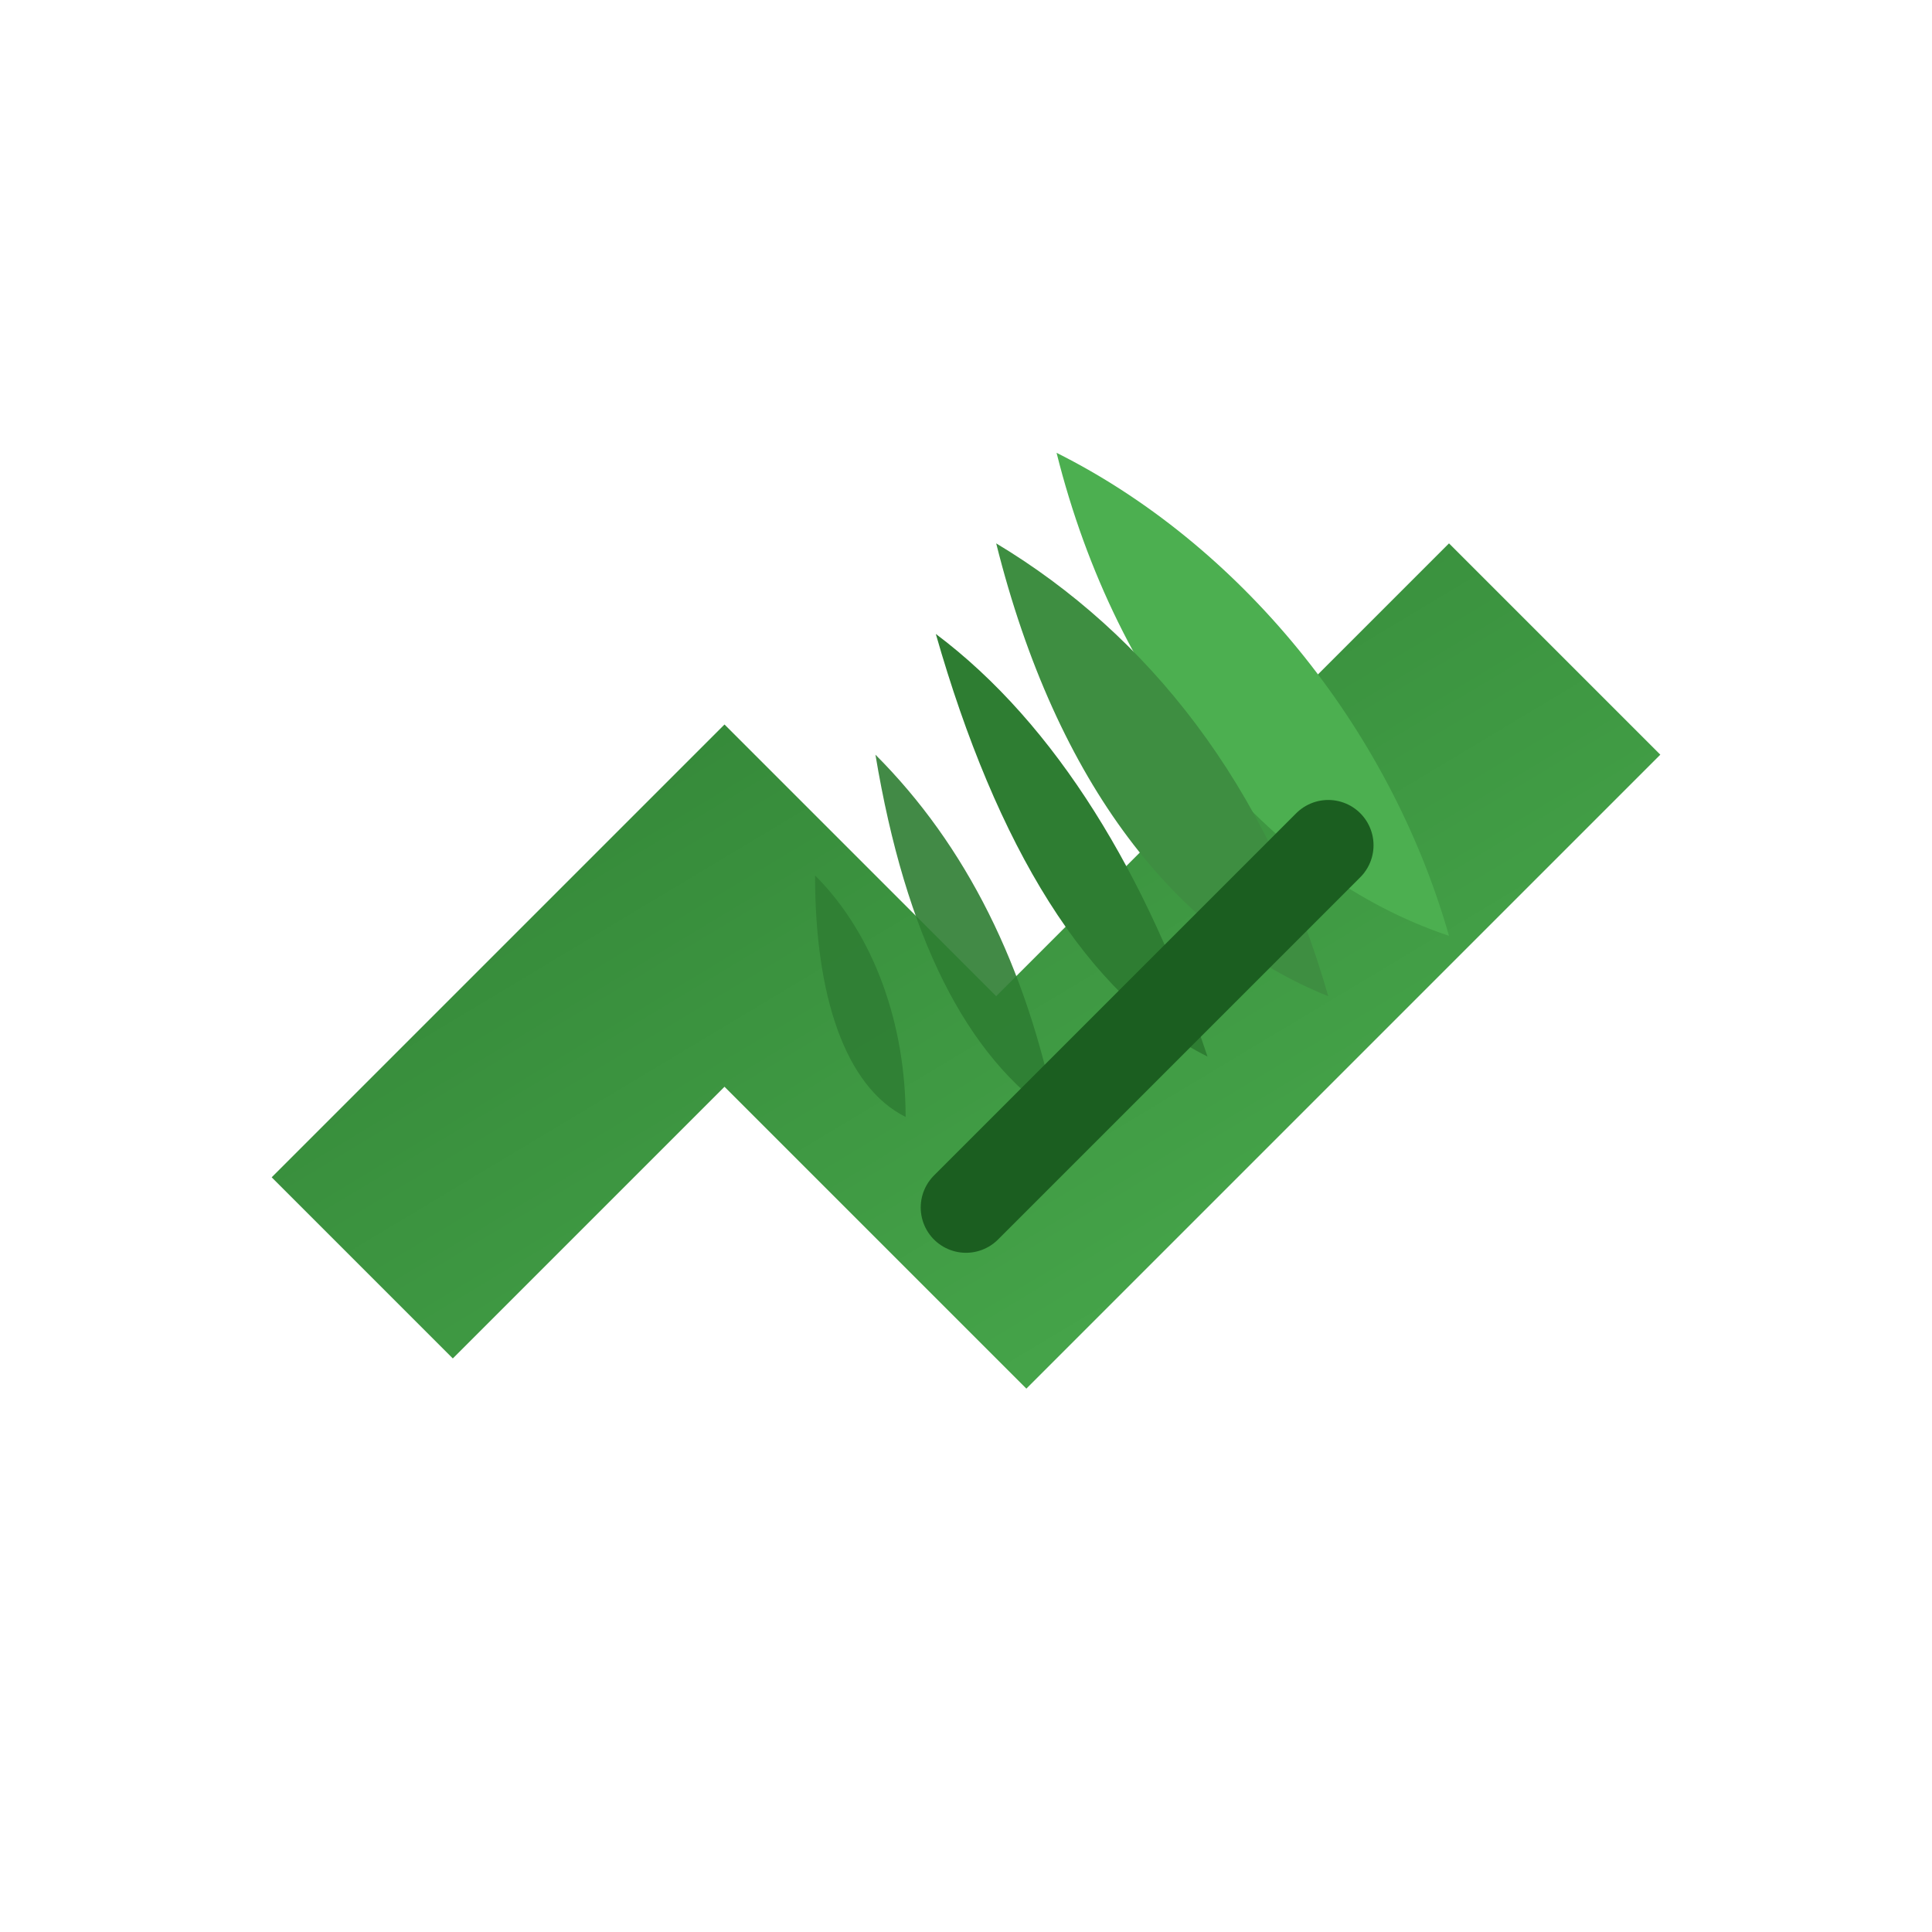
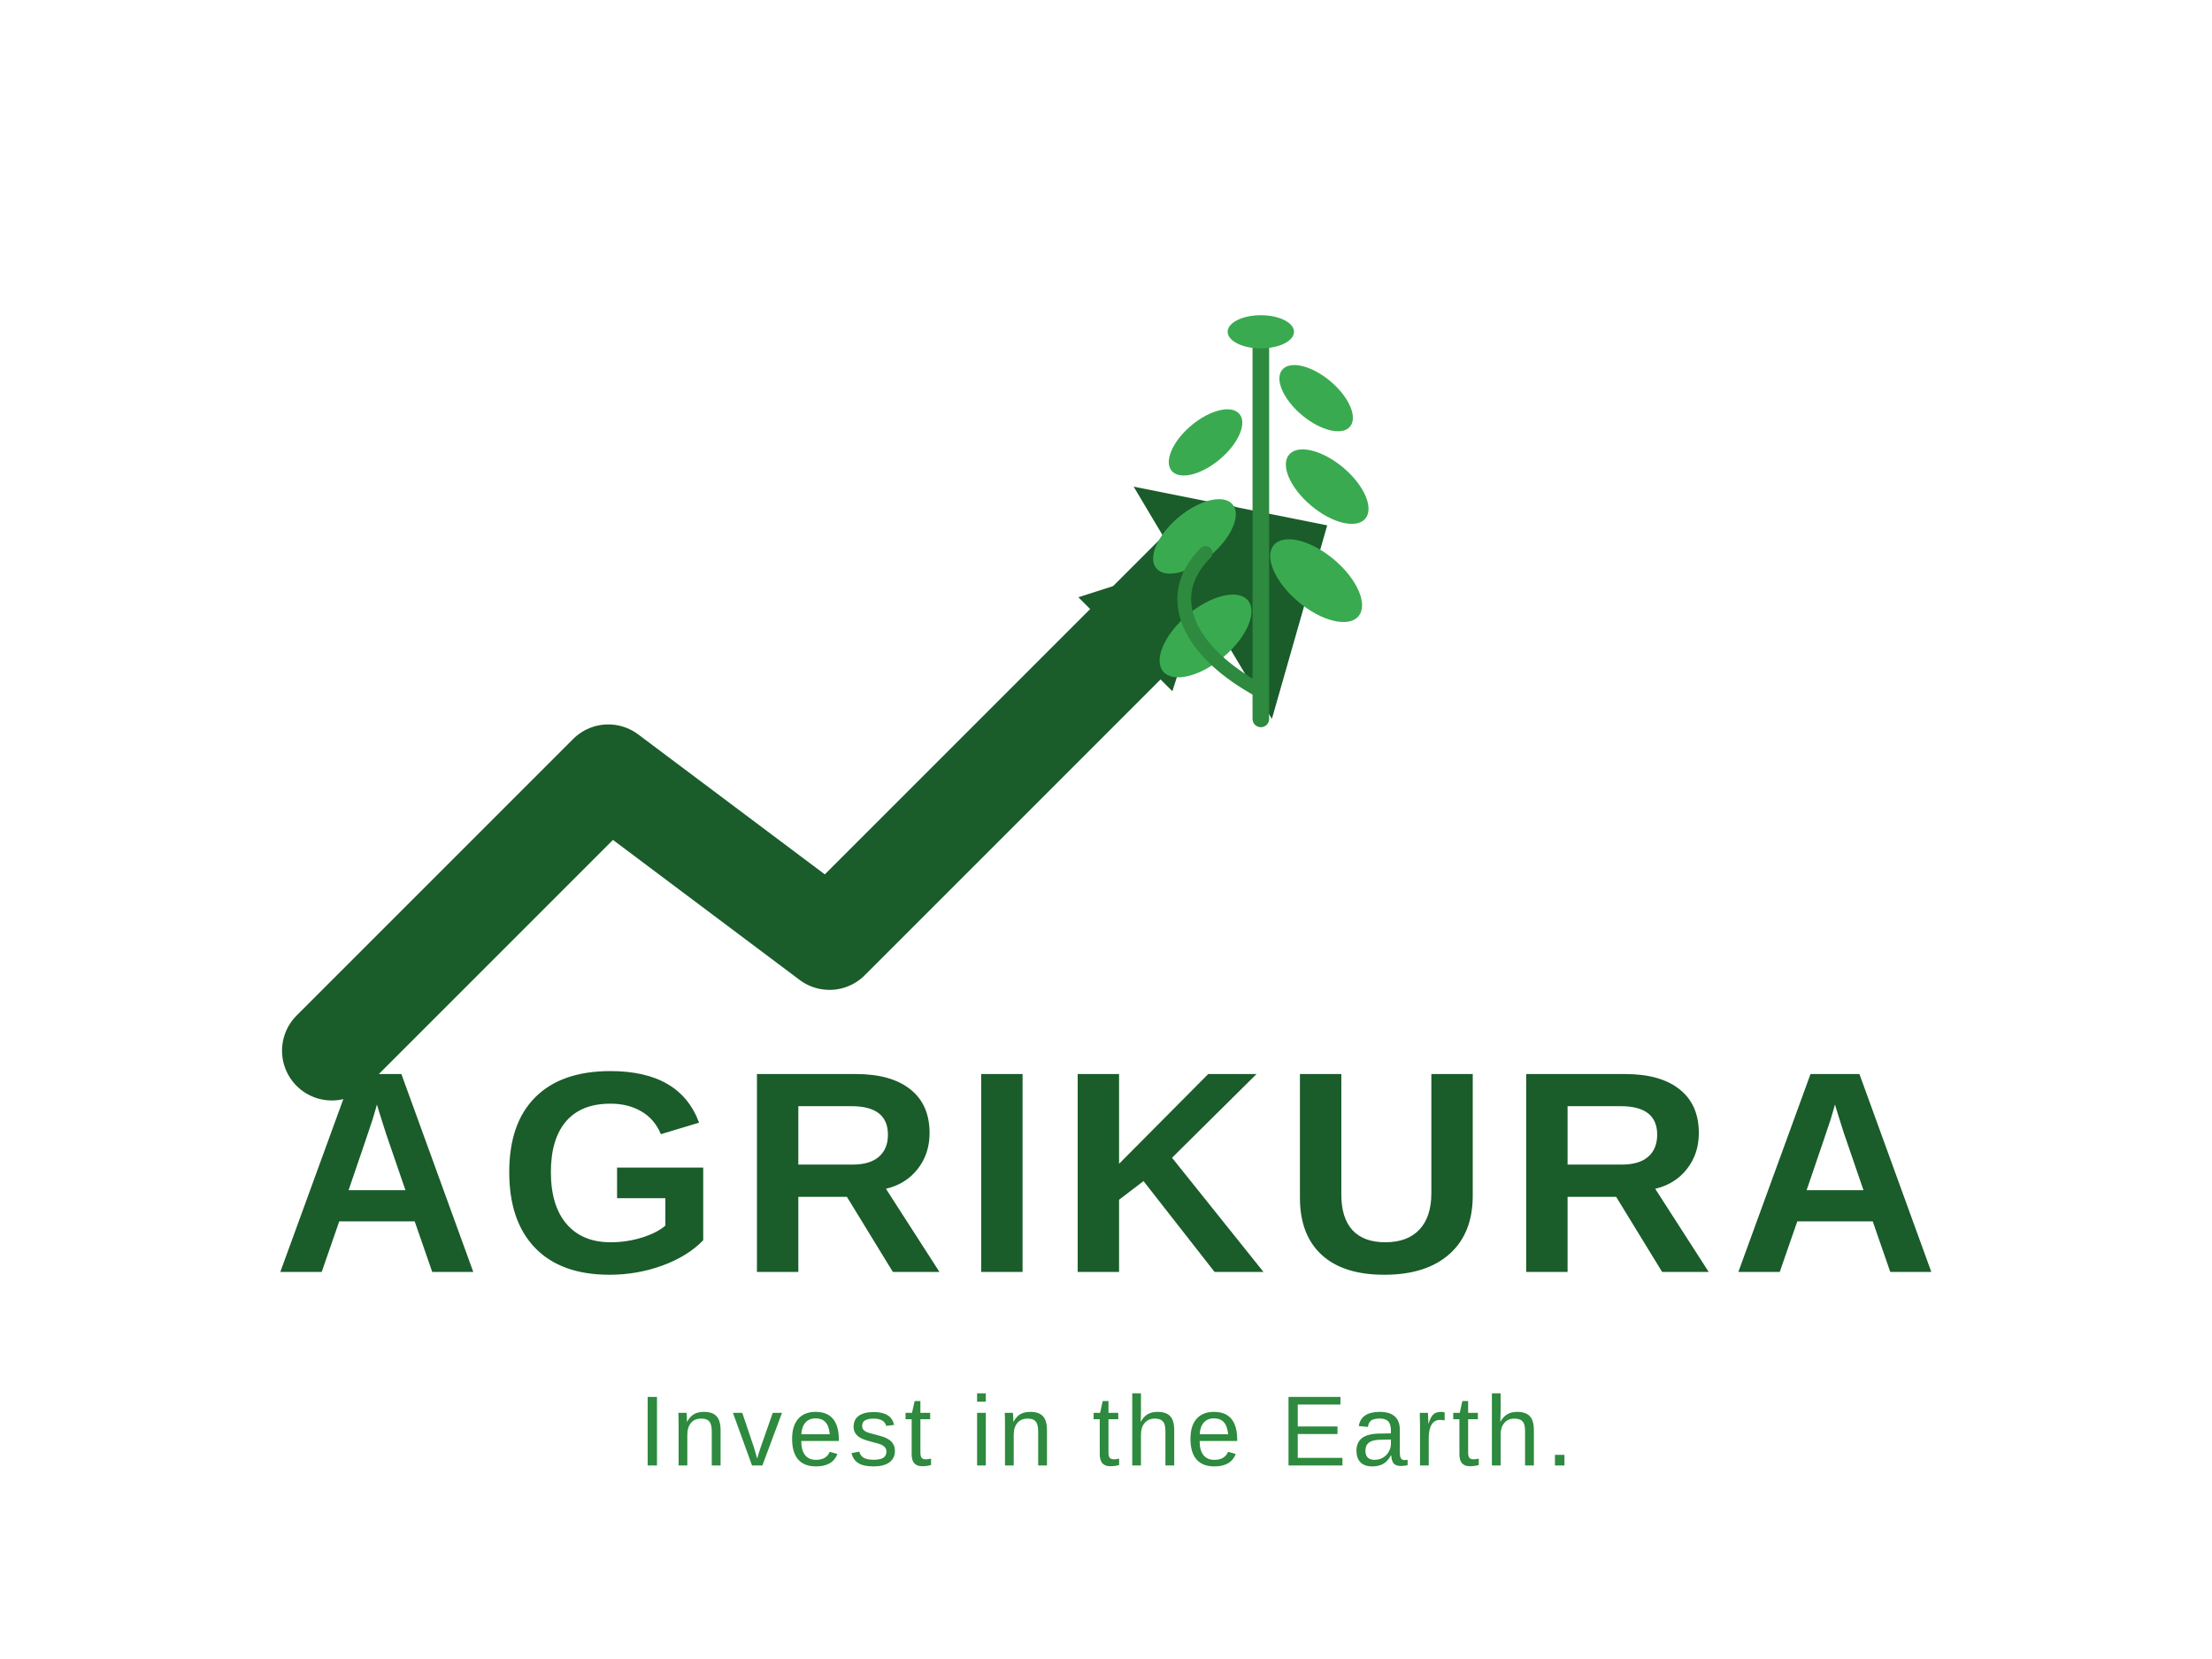
- <svg xmlns="http://www.w3.org/2000/svg" viewBox="0 0 128 128" width="128" height="128" role="img" aria-label="Agrikura logo">
-   <defs>
-     <linearGradient id="g" x1="0" y1="0" x2="1" y2="1">
-       <stop offset="0" stop-color="#2E7D32" />
-       <stop offset="1" stop-color="#4CAF50" />
-     </linearGradient>
-   </defs>
-   <rect width="128" height="128" fill="none" />
-   <path d="M18 78 L48 48 L66 66 L96 36 L110 50 L68 92 L48 72 L30 90 Z" fill="url(#g)" />
-   <path d="M70 30 C82 36 92 48 96 62 C84 58 74 46 70 30 Z" fill="#4CAF50" />
-   <path d="M66 36 C76 42 84 52 88 66 C78 62 70 52 66 36 Z" fill="#3E8E41" />
-   <path d="M62 42 C70 48 76 58 80 70 C72 66 66 56 62 42 Z" fill="#2E7D32" />
-   <path d="M58 50 C64 56 68 64 70 74 C64 70 60 62 58 50 Z" fill="#2E7D32" opacity="0.9" />
-   <path d="M54 58 C58 62 60 68 60 74 C56 72 54 66 54 58 Z" fill="#2E7D32" opacity="0.85" />
-   <path d="M64 80 C72 72 80 64 88 56" fill="none" stroke="#1B5E20" stroke-width="6" stroke-linecap="round" />
+ <svg xmlns="http://www.w3.org/2000/svg" viewBox="0 0 400 300" width="400" height="300" role="img" aria-label="Agrikura logo">
+   <polyline points="60,190 110,140 150,170 220,100" fill="none" stroke="#1a5c2a" stroke-width="18" stroke-linecap="round" stroke-linejoin="round" />
+   <polygon points="220,100 195,108 212,125" fill="#1a5c2a" />
+   <path d="M205,88 L240,95 L230,130 Z" fill="#1a5c2a" />
+   <line x1="228" y1="130" x2="228" y2="60" stroke="#2d8a3e" stroke-width="3" stroke-linecap="round" />
+   <ellipse cx="218" cy="115" rx="10" ry="5" fill="#3aaa50" transform="rotate(-40 218 115)" />
+   <ellipse cx="238" cy="105" rx="10" ry="5" fill="#3aaa50" transform="rotate(40 238 105)" />
+   <ellipse cx="216" cy="97" rx="9" ry="4.5" fill="#3aaa50" transform="rotate(-40 216 97)" />
+   <ellipse cx="240" cy="88" rx="9" ry="4.5" fill="#3aaa50" transform="rotate(40 240 88)" />
+   <ellipse cx="218" cy="80" rx="8" ry="4" fill="#3aaa50" transform="rotate(-40 218 80)" />
+   <ellipse cx="238" cy="72" rx="8" ry="4" fill="#3aaa50" transform="rotate(40 238 72)" />
+   <ellipse cx="228" cy="60" rx="6" ry="3" fill="#3aaa50" transform="rotate(0 228 60)" />
+   <path d="M228,125 C215,118 210,108 218,100" fill="none" stroke="#2d8a3e" stroke-width="2.5" stroke-linecap="round" />
+   <text x="200" y="230" font-family="Arial Black, Arial, sans-serif" font-weight="900" font-size="52" fill="#1a5c2a" text-anchor="middle" letter-spacing="3">AGRIKURA</text>
+   <text x="200" y="265" font-family="Arial, sans-serif" font-weight="400" font-size="18" fill="#2d8a3e" text-anchor="middle" letter-spacing="1">Invest in the Earth.</text>
</svg>
